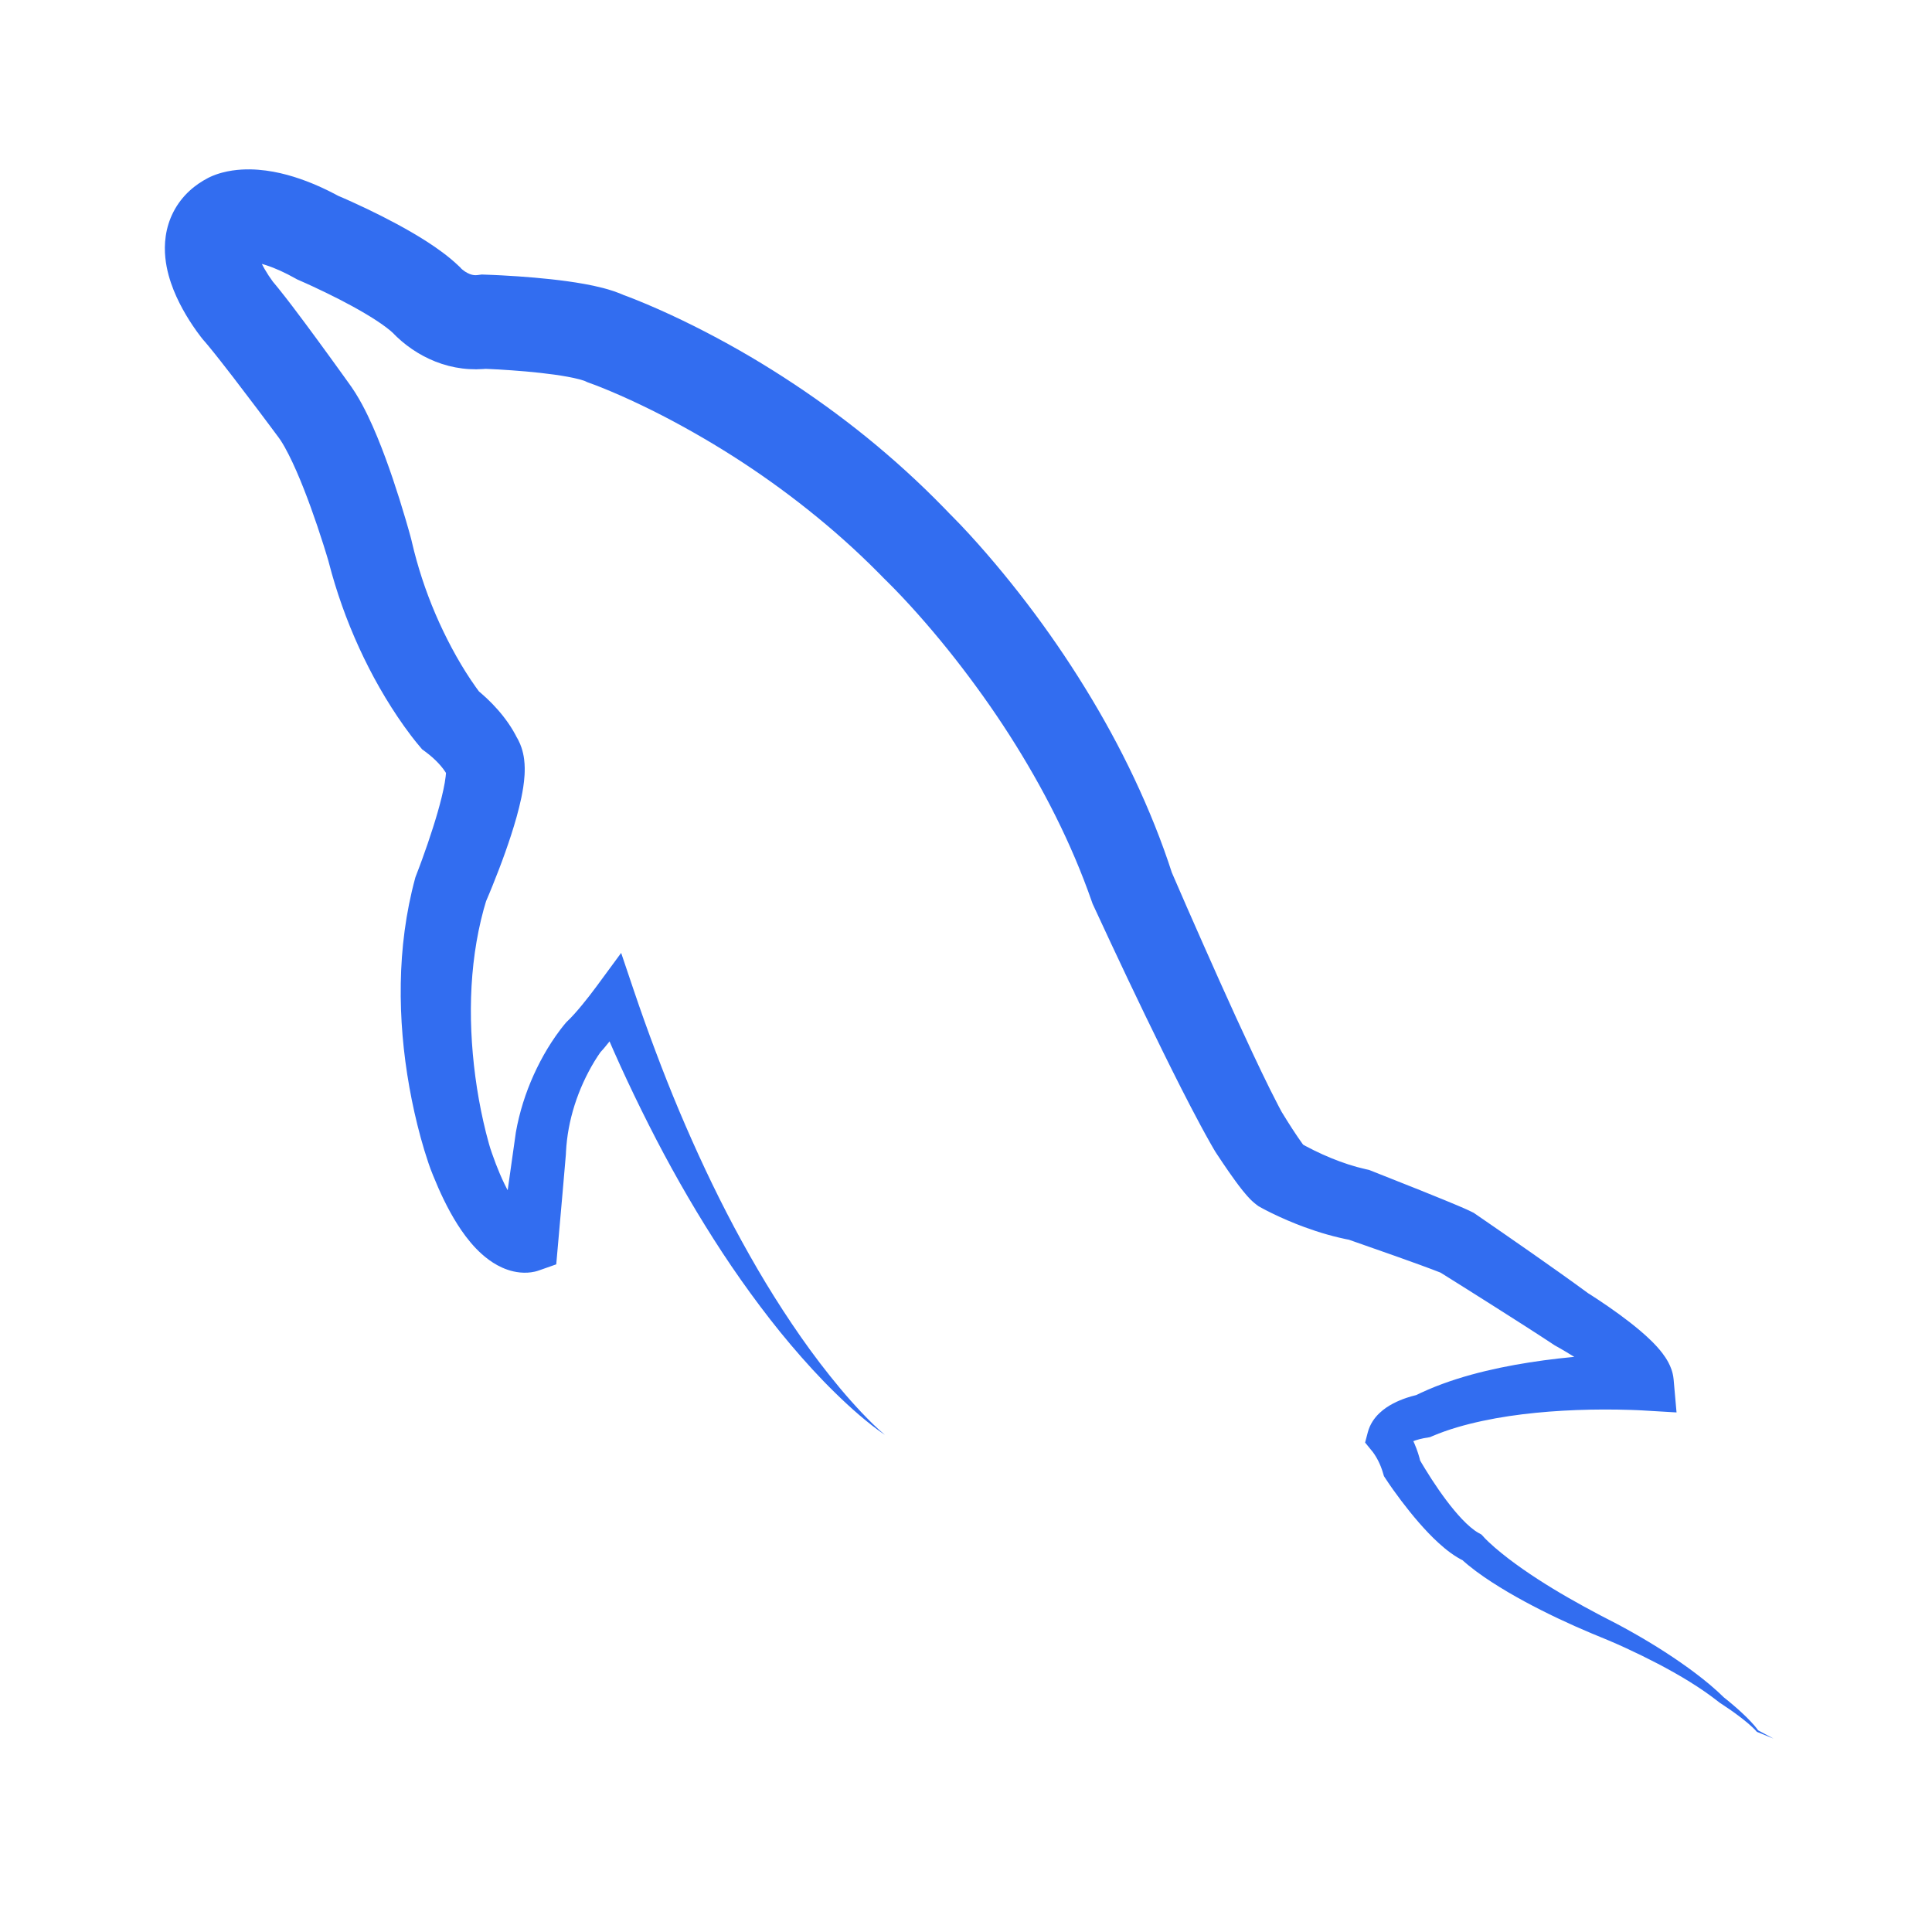
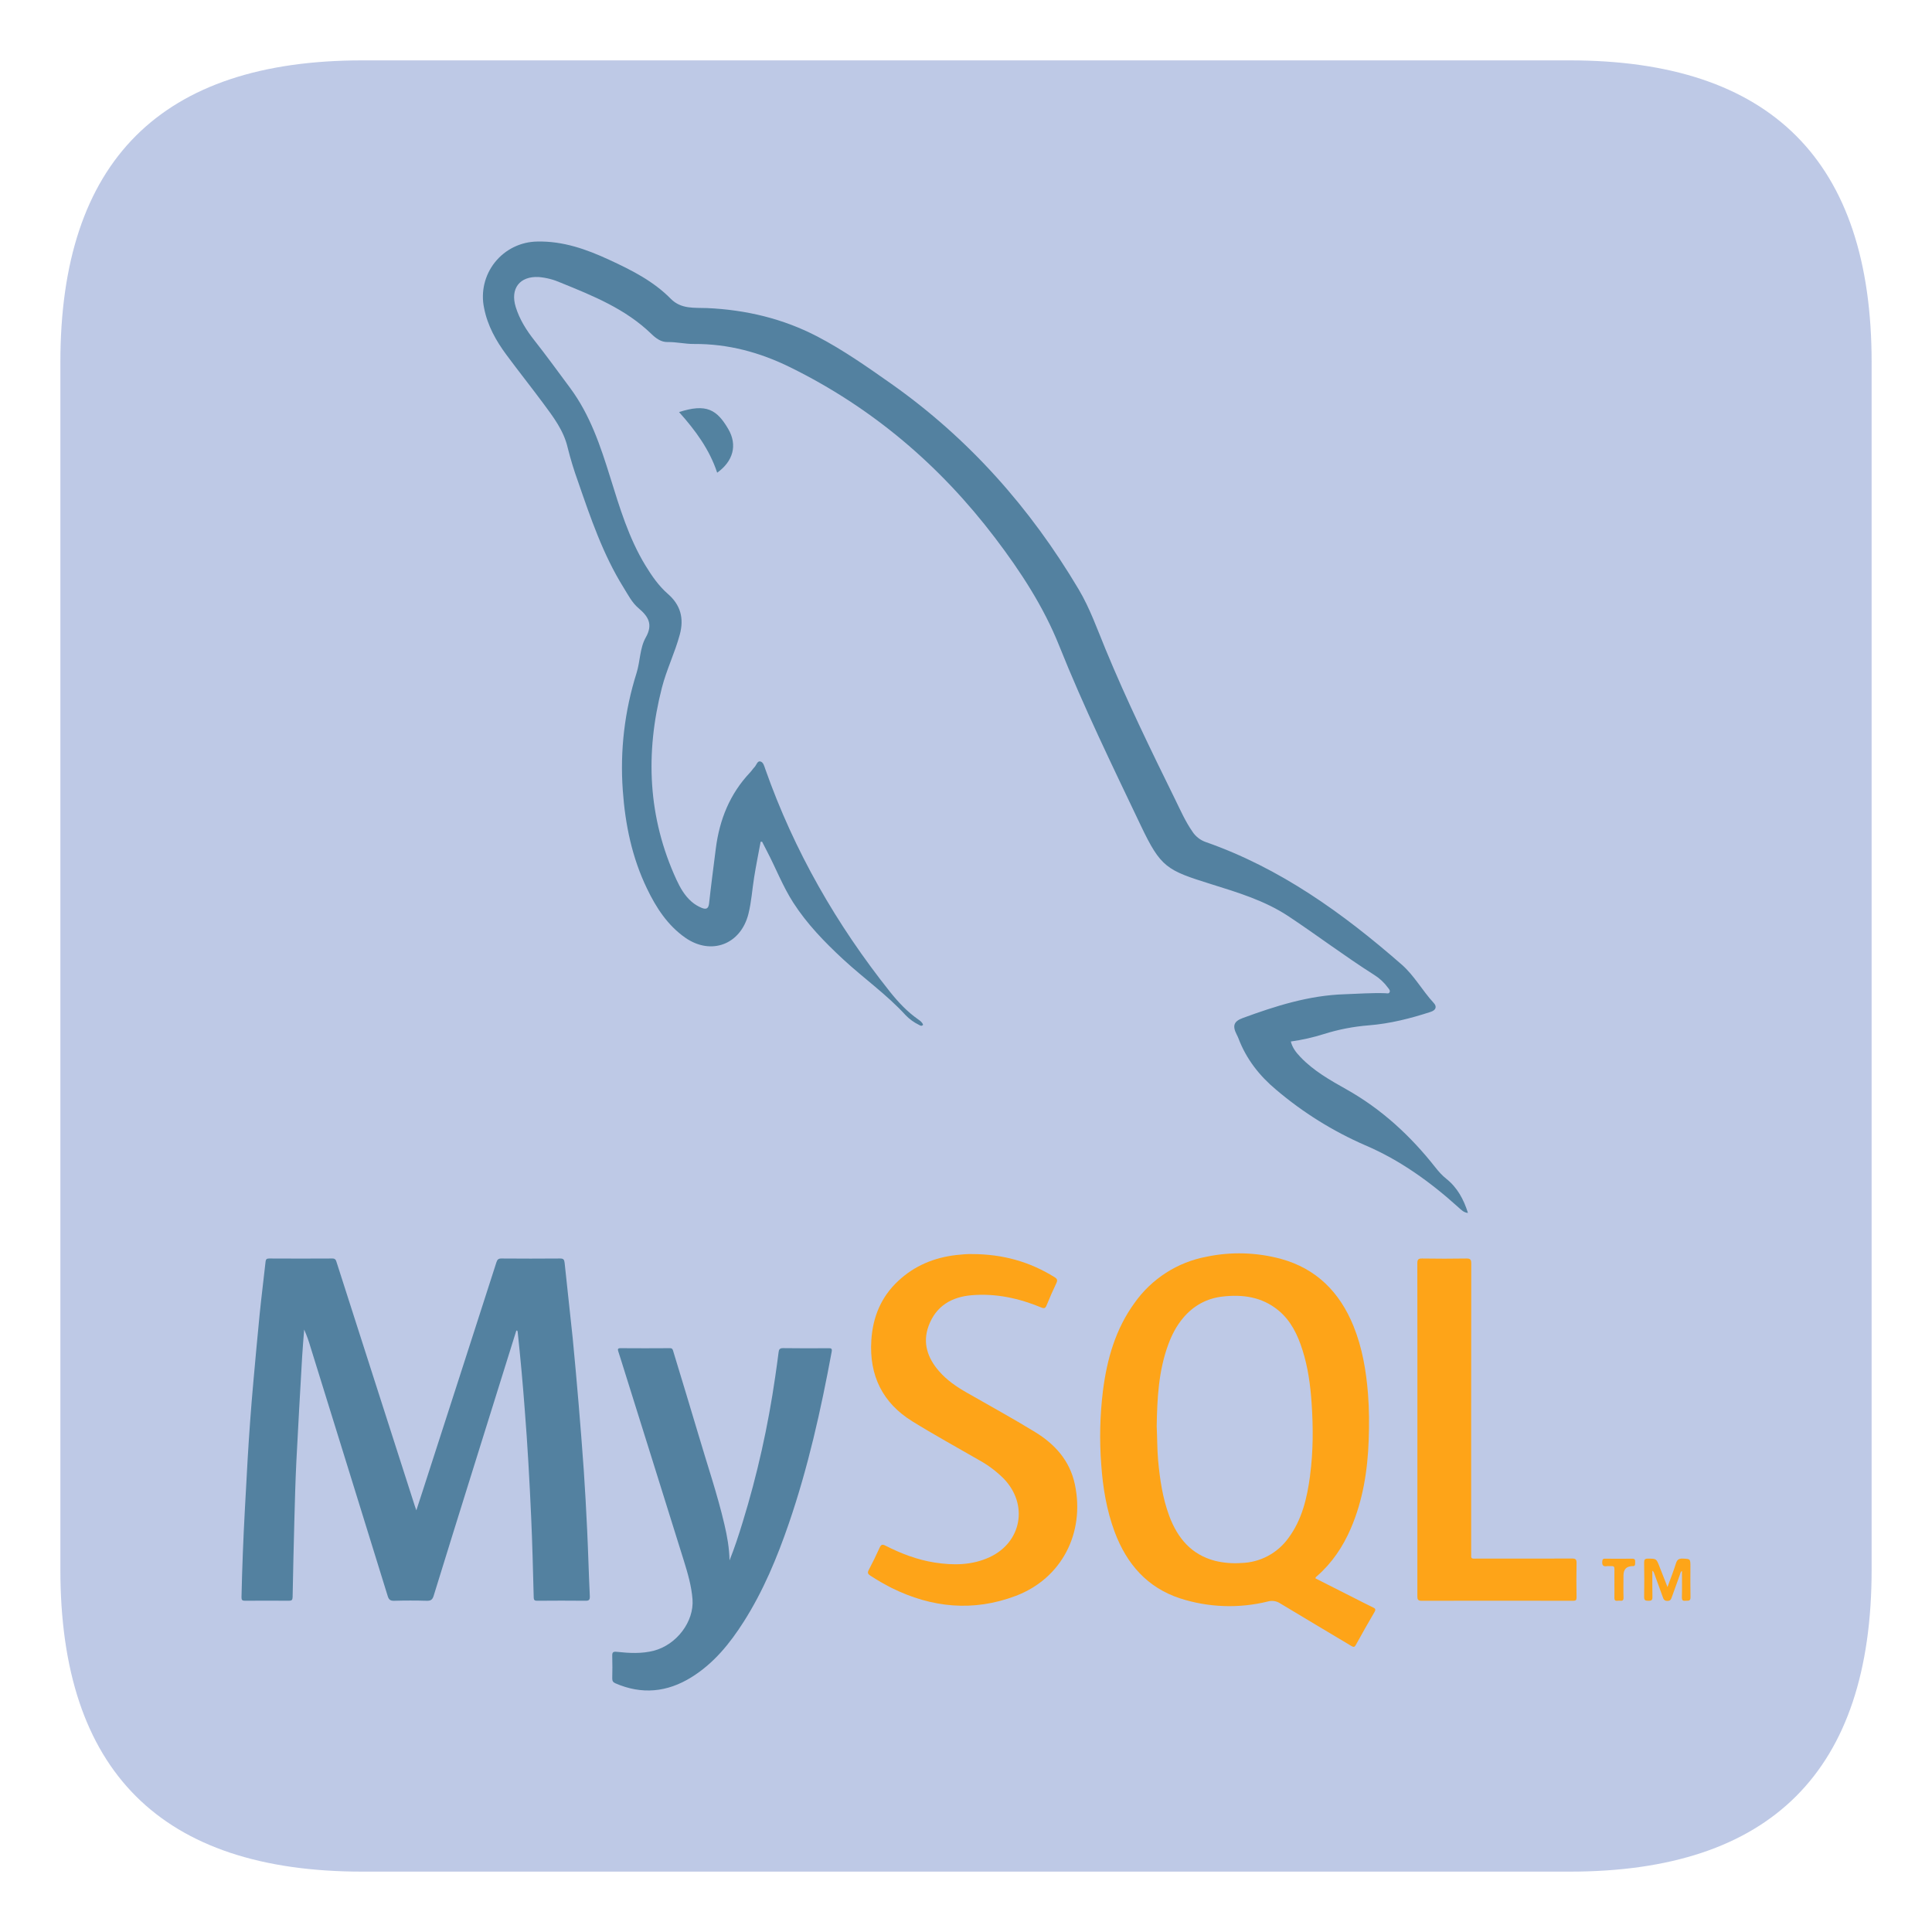
- <svg xmlns="http://www.w3.org/2000/svg" t="1786267787909" class="icon" viewBox="0 0 1024 1024" version="1.1" p-id="35928" width="200" height="200">
-   <path d="M469 760.5c-4.778-3.192-9.256-6.834-13.645-10.565-4.379-3.748-8.595-7.688-12.723-11.722-8.259-8.068-16.038-16.631-23.51-25.456-7.48-8.822-14.56-17.985-21.373-27.347a550.604 550.604 0 0 1-19.545-28.724c-12.449-19.547-23.873-39.762-34.321-60.466a873.506 873.506 0 0 1-15.085-31.352c-4.801-10.559-9.375-21.219-13.781-31.949l19.75 2.354a262.987 262.987 0 0 1-7.914 11.631 170.025 170.025 0 0 1-4.32 5.732c-1.521 1.918-3.108 3.837-4.975 5.832l0.675-0.742c0.063-0.068-0.047 0.072-0.087 0.132l-0.185 0.258-0.402 0.572-0.836 1.236a84.273 84.273 0 0 0-1.661 2.623 98.899 98.899 0 0 0-3.119 5.53 108.394 108.394 0 0 0-5.288 11.646c-3.057 7.955-5.149 16.208-6.132 24.495a95.089 95.089 0 0 0-0.536 6.22l-0.034 0.777-0.018 0.389-0.008 0.194-0.004 0.097-0.065 0.738-0.153 1.781-0.307 3.563-1.228 14.255-2.518 28.503-0.83 9.394-9.144 3.216c-0.707 0.248-0.778 0.258-1.01 0.33l-0.515 0.145-0.825 0.201a22.705 22.705 0 0 1-3.675 0.504 25.96 25.96 0 0 1-3.995-0.082 29.4 29.4 0 0 1-6.658-1.461c-3.968-1.37-7.11-3.246-9.812-5.195-5.357-3.947-9.086-8.236-12.334-12.481-3.216-4.263-5.85-8.552-8.22-12.843-2.357-4.292-4.43-8.59-6.328-12.89a214.11 214.11 0 0 1-2.719-6.453l-1.273-3.228-0.715-1.974-0.594-1.719a234.842 234.842 0 0 1-4.05-13.315 305.755 305.755 0 0 1-5.994-26.732c-3.205-17.972-4.848-36.317-4.547-54.879 0.292-18.547 2.622-37.336 7.612-55.752l0.155-0.573 0.589-1.544 1.51-3.959 1.516-4.107a453.622 453.622 0 0 0 2.916-8.267c1.879-5.519 3.665-11.037 5.229-16.476 1.557-5.416 2.931-10.835 3.777-15.677 0.417-2.375 0.683-4.68 0.695-6.112 0.017-0.672-0.064-1.177-0.046-0.749 0.024 0.212 0.066 0.701 0.387 1.697 0.342 0.985 0.95 2.65 2.76 4.834l-2.101-2.534-1.249-2.911 0.229 0.535c0.014 0.034 0.015 0.04 0.008 0.032l-0.088-0.138-0.347-0.547a26.681 26.681 0 0 0-1.001-1.421 37.253 37.253 0 0 0-2.643-3.133c-1.974-2.108-4.3-4.15-6.852-6.035l-1.729-1.277-1.5-1.793-1.313-1.569-1.054-1.306-1.972-2.531a192.445 192.445 0 0 1-3.686-5.001 230.532 230.532 0 0 1-6.787-10.09 257.223 257.223 0 0 1-11.921-20.857 273.754 273.754 0 0 1-17.984-44.381 268.892 268.892 0 0 1-3.263-11.563l-0.187-0.728-0.093-0.364-0.023-0.091c-0.18-0.694 0.219 0.842 0.169 0.655l-0.037-0.125-0.353-1.194-0.75-2.487-1.562-5.025a511.803 511.803 0 0 0-6.759-19.952c-2.379-6.548-4.889-12.99-7.559-19.088-1.333-3.044-2.713-6-4.113-8.763-1.392-2.753-2.84-5.348-4.172-7.38-0.711-1.096-1.042-1.5-2.339-3.25l-3.257-4.374-6.546-8.734a1961.297 1961.297 0 0 0-13.167-17.312l-6.6-8.482c-2.188-2.784-4.39-5.551-6.498-8.093l-1.534-1.821-0.712-0.821-0.167-0.19-0.082-0.093-0.731-0.874-0.145-0.181-0.657-0.838a110.883 110.883 0 0 1-4.129-5.736c-2.561-3.806-4.936-7.76-7.134-12.12-2.185-4.369-4.215-9.109-5.761-14.762-0.765-2.829-1.399-5.907-1.743-9.334-0.337-3.421-0.379-7.232 0.223-11.384 0.592-4.132 1.906-8.638 4.101-12.865 2.171-4.231 5.186-8.07 8.425-11.042 3.249-3.007 6.646-5.201 9.867-6.876l0.152-0.08c-1.256 0.66 0.467-0.25 0.19-0.098l0.858-0.416a33.4 33.4 0 0 1 1.214-0.536 36.775 36.775 0 0 1 1.9-0.732 41.296 41.296 0 0 1 3.167-0.982 48.583 48.583 0 0 1 5.441-1.122c6.77-0.971 12.48-0.657 17.824 0.027 5.319 0.713 10.173 1.899 14.754 3.312 9.141 2.853 17.184 6.615 24.708 10.72l-2.365-1.149 4.257 1.833 4.044 1.803a388.87 388.87 0 0 1 7.998 3.72 376.026 376.026 0 0 1 15.892 8.057c5.302 2.862 10.609 5.898 16.021 9.377a145.921 145.921 0 0 1 8.25 5.696c2.811 2.106 5.687 4.408 8.765 7.365l0.647 0.621 0.931 1.056-0.403-0.457c-0.025-0.027-0.02-0.022-0.012-0.015l0.143 0.135c0.134 0.125 0.316 0.286 0.51 0.447 0.393 0.326 0.839 0.662 1.288 0.96a13.453 13.453 0 0 0 2.607 1.371c0.805 0.306 1.498 0.475 2.146 0.551 0.649 0.08 1.267 0.073 1.998-0.023l2.196-0.287 1.908 0.074 4.452 0.173 4.293 0.209c2.854 0.151 5.703 0.325 8.559 0.521 5.711 0.395 11.443 0.88 17.266 1.511 5.832 0.639 11.723 1.401 17.956 2.527 3.126 0.571 6.335 1.229 9.822 2.134 1.748 0.457 3.57 0.977 5.554 1.644 1.989 0.675 4.136 1.471 6.722 2.712l-2.742-1.131 2.03 0.732 1.743 0.654 3.355 1.306c2.204 0.875 4.365 1.764 6.507 2.669a404.28 404.28 0 0 1 12.652 5.609 478.77 478.77 0 0 1 24.511 12.244c16.065 8.584 31.596 18.063 46.622 28.315 15.016 10.262 29.527 21.305 43.35 33.209a475.842 475.842 0 0 1 20.246 18.436 473.967 473.967 0 0 1 9.724 9.668l2.386 2.464 1.188 1.238 0.074 0.077c-0.277-0.276 0.725 0.728-0.603-0.599l0.166 0.161 0.408 0.399 0.68 0.673a282.783 282.783 0 0 1 4.969 5.094c6.381 6.723 12.382 13.517 18.237 20.454a557.655 557.655 0 0 1 16.976 21.183 545.37 545.37 0 0 1 30.712 44.703c9.505 15.416 18.25 31.356 26.025 47.835 7.776 16.474 14.66 33.457 20.276 50.948l-0.78-2.006a4216.08 4216.08 0 0 0 17.072 39.002c5.756 12.982 11.534 25.947 17.422 38.812 5.895 12.846 11.853 25.683 17.981 38.084a437.137 437.137 0 0 0 4.634 9.101l1.163 2.188 0.29 0.537 0.145 0.269 0.019 0.033c-0.194-0.326 0.462 0.777-0.432-0.723l0.03 0.052 0.075 0.125 0.647 1.064 2.684 4.329a288.72 288.72 0 0 0 5.43 8.349c0.891 1.31 1.778 2.58 2.559 3.641 0.384 0.521 0.748 0.995 0.967 1.271 0.101 0.128 0.17 0.211 0.092 0.142l-0.305-0.276c-0.147-0.126-0.501-0.448-1.053-0.853l-1.844-1.229c-0.078-0.044 0.04 0.028 0.085 0.056l0.204 0.124 0.462 0.272 0.998 0.573 2.108 1.162c1.435 0.772 2.906 1.527 4.391 2.26a146.183 146.183 0 0 0 9.053 4.085c6.096 2.502 12.279 4.54 18.294 5.886l1.903 0.426 0.987 0.392 26.038 10.337 13.052 5.291 6.61 2.749 3.424 1.469 1.847 0.824 1.054 0.487 1.403 0.686 1.028 0.503 0.785 0.54a4825.82 4825.82 0 0 1 30.059 20.816c5.002 3.487 9.99 7.002 14.972 10.556 4.986 3.555 9.962 7.123 14.979 10.814l-1.13-0.724 3.057 1.931 2.914 1.9a308.395 308.395 0 0 1 5.752 3.889c3.813 2.642 7.591 5.378 11.359 8.312 3.772 2.953 7.518 6.039 11.347 9.777 1.919 1.897 3.86 3.925 5.91 6.599 1.024 1.357 2.088 2.876 3.173 4.908a26.539 26.539 0 0 1 1.593 3.629c0.499 1.441 0.97 3.174 1.163 5.353l1.549 17.479-17.22-1.016-1.628-0.096-1.757-0.084-3.564-0.134-7.196-0.169a405.242 405.242 0 0 0-14.459 0.032c-9.643 0.194-19.272 0.724-28.803 1.67-9.528 0.95-18.97 2.313-28.155 4.28-9.175 1.962-18.141 4.481-26.382 7.971l-1.506 0.638-1.678 0.324c0.103-0.02-0.039-0.001-0.083 0.004l-0.225 0.029-0.504 0.076-1.064 0.192c-0.718 0.142-1.437 0.307-2.133 0.489-1.392 0.365-2.703 0.808-3.789 1.275-1.082 0.459-1.927 0.973-2.309 1.251-0.196 0.135-0.266 0.196-0.254 0.124 0.004-0.065 0.1-0.283 0.131-0.547l-2.131-9.91 0.391 0.503 0.264 0.357 0.461 0.656c0.293 0.426 0.561 0.837 0.82 1.247 0.519 0.819 0.996 1.63 1.447 2.444a55.545 55.545 0 0 1 2.424 4.941 58.013 58.013 0 0 1 3.345 10.329l-1.177-2.833c0.471 0.846 1.073 1.875 1.634 2.819l1.743 2.895a238.221 238.221 0 0 0 3.612 5.739c2.463 3.788 5.025 7.498 7.699 11.054 2.672 3.55 5.462 6.963 8.369 10.021 1.452 1.525 2.937 2.956 4.421 4.217 1.478 1.254 2.978 2.343 4.307 3.078l1.53 0.846 1.061 1.111c-0.09-0.094 0.002 0.013 0.021 0.036l0.129 0.149 0.309 0.341 0.698 0.732a58.307 58.307 0 0 0 1.537 1.511 94.16 94.16 0 0 0 3.339 3.016 163.819 163.819 0 0 0 7.197 5.84c4.959 3.8 10.166 7.406 15.496 10.864 10.67 6.923 21.861 13.222 33.241 19.228l8.671 4.483a336.21 336.21 0 0 1 8.675 4.752c5.723 3.246 11.366 6.615 16.885 10.192 5.521 3.569 10.942 7.301 16.196 11.27 5.255 3.965 10.343 8.18 15.064 12.805l-0.16-0.126a165.855 165.855 0 0 1 4.936 4.055 158.83 158.83 0 0 1 4.766 4.224 93.983 93.983 0 0 1 4.544 4.475c1.46 1.55 2.873 3.154 4.116 4.906l-0.182-0.145L940 921.5l-8.715-3.544-0.084-0.034-0.098-0.11c-1.368-1.547-2.905-2.955-4.485-4.308-1.583-1.352-3.228-2.636-4.889-3.896a154.889 154.889 0 0 0-5.074-3.67 163.198 163.198 0 0 0-5.19-3.467l-0.16-0.126c-10.039-7.954-21.155-14.521-32.529-20.49a384.725 384.725 0 0 0-17.311-8.484 324.208 324.208 0 0 0-8.792-3.883l-9.001-3.721c-12.111-5.08-24.041-10.69-35.727-17.008-5.839-3.171-11.609-6.527-17.275-10.201-2.831-1.842-5.643-3.753-8.407-5.822a112.246 112.246 0 0 1-4.136-3.231 72.053 72.053 0 0 1-2.07-1.762l-1.057-0.958-0.55-0.523-0.293-0.289-0.395-0.409 2.591 1.957c-2.909-1.328-5.331-2.895-7.575-4.52-2.232-1.632-4.268-3.343-6.195-5.095-3.849-3.508-7.292-7.179-10.564-10.932-3.267-3.755-6.343-7.597-9.303-11.509a257.628 257.628 0 0 1-4.351-5.93 182.788 182.788 0 0 1-2.111-3.025 146.07 146.07 0 0 1-2.115-3.168l-0.626-0.969-0.551-1.864a37.106 37.106 0 0 0-2.567-6.422 34.048 34.048 0 0 0-1.694-2.938 27.981 27.981 0 0 0-0.913-1.325l-0.445-0.581-0.198-0.239-0.075-0.083c-0.011-0.012-0.02-0.021-0.02-0.019 0.009 0.012-0.03-0.031 0.065 0.086l-3.584-4.411 1.452-5.499a20.31 20.31 0 0 1 2.568-5.799 23.363 23.363 0 0 1 3.541-4.261c2.478-2.348 4.961-3.897 7.346-5.159 2.392-1.247 4.716-2.183 7.025-2.965a58.037 58.037 0 0 1 5.244-1.497l0.922-0.207 0.49-0.102 0.634-0.116-3.184 0.962c9.874-4.932 20.025-8.493 30.219-11.316 10.204-2.797 20.462-4.867 30.728-6.485 10.269-1.611 20.549-2.761 30.844-3.555 5.148-0.396 10.301-0.7 15.47-0.913 2.585-0.108 5.173-0.187 7.775-0.229l3.921-0.047 1.986-0.003 2.112 0.02-15.67 16.463a9.13 9.13 0 0 0 0.417 2.155c0.129 0.399 0.213 0.574 0.229 0.637 0.031 0.106-0.167-0.18-0.497-0.548-0.671-0.771-1.802-1.896-3.07-3.012-2.571-2.271-5.714-4.651-8.977-6.943-3.277-2.301-6.726-4.552-10.242-6.738a285.332 285.332 0 0 0-5.325-3.228l-2.683-1.565-2.585-1.461-0.25-0.141-0.881-0.583c-4.926-3.263-9.98-6.524-15.044-9.77l-15.26-9.725a4711.566 4711.566 0 0 0-30.686-19.319l1.813 1.042-5.099-1.962-6.354-2.348-12.97-4.661-26.15-9.186 2.891 0.817c-8.734-1.618-16.971-4.046-24.901-6.956a184.724 184.724 0 0 1-17.436-7.457l-2.888-1.454-1.477-0.777-0.77-0.415-0.934-0.522-0.803-0.448-1.041-0.781a27.581 27.581 0 0 1-2.073-1.717l-0.689-0.647-0.572-0.565a45.45 45.45 0 0 1-1.713-1.835 74.675 74.675 0 0 1-2.412-2.88 141.19 141.19 0 0 1-3.785-4.982 322.988 322.988 0 0 1-6.561-9.392l-3.113-4.673-0.783-1.198-0.103-0.159-0.058-0.09-0.497-0.834-0.185-0.315-0.366-0.628-1.433-2.494a477.232 477.232 0 0 1-5.409-9.813c-6.965-12.972-13.425-25.85-19.8-38.784a3041.978 3041.978 0 0 1-18.767-38.822 4251.901 4251.901 0 0 1-18.262-39.025l-0.329-0.714-0.451-1.293c-10.718-30.718-25.767-60.175-43.55-87.991-8.904-13.908-18.552-27.387-28.749-40.418a510.183 510.183 0 0 0-15.763-19.13c-5.394-6.222-10.951-12.327-16.564-18.089a237.071 237.071 0 0 0-4.137-4.161l-0.479-0.464-0.174-0.167-0.938-0.935-1.07-1.094-2.151-2.179a421.657 421.657 0 0 0-8.775-8.556 426.803 426.803 0 0 0-18.311-16.35 462.859 462.859 0 0 0-39.282-29.649c-13.623-9.193-27.762-17.654-42.237-25.385a428.318 428.318 0 0 0-21.965-10.921 355.173 355.173 0 0 0-11.096-4.895 280.865 280.865 0 0 0-5.51-2.248l-2.696-1.043-2.321-0.854-1.602-0.589-1.141-0.542c0.128 0.061-0.273-0.123-0.867-0.315-0.6-0.199-1.397-0.437-2.285-0.67-1.788-0.47-3.918-0.927-6.153-1.336-4.492-0.824-9.416-1.488-14.417-2.042-5.013-0.554-10.144-1-15.306-1.367a487.998 487.998 0 0 0-7.76-0.488l-3.872-0.197-3.717-0.153 4.103-0.213a57.63 57.63 0 0 1-14.882 0.068 58.294 58.294 0 0 1-14.205-3.656 63.292 63.292 0 0 1-12.314-6.551 65.272 65.272 0 0 1-5.452-4.152 61.834 61.834 0 0 1-2.643-2.375 54.994 54.994 0 0 1-1.367-1.348l-0.745-0.777-0.424-0.458-0.691-0.78 1.577 1.677c-0.912-0.898-2.343-2.11-3.967-3.333a96.797 96.797 0 0 0-5.423-3.783c-3.905-2.546-8.213-5.063-12.66-7.494a326.714 326.714 0 0 0-13.75-7.069 442.732 442.732 0 0 0-7.063-3.357l-3.54-1.619-3.37-1.493-1.504-0.667-0.861-0.483c-5.319-2.986-10.655-5.451-15.524-7.014-2.421-0.779-4.725-1.333-6.681-1.615-1.921-0.298-3.62-0.271-4.124-0.196-0.106 0.011-0.14 0.02 0.048-0.032 0.097-0.029 0.242-0.071 0.536-0.176l0.614-0.241 0.584-0.26 0.548-0.267c-0.328 0.178 1.344-0.706 0.038-0.019-0.035 0.01 0.268-0.148 0.821-0.66 0.533-0.495 1.26-1.393 1.739-2.366 0.495-0.972 0.723-1.918 0.781-2.421 0.085-1.068-0.121-0.361 0.274 1.077 0.352 1.442 1.124 3.527 2.198 5.73 1.071 2.213 2.436 4.592 3.941 6.896a65.634 65.634 0 0 0 2.25 3.235l0.187 0.249-0.659-0.788 0.144 0.167 0.283 0.331 1.074 1.273 1.979 2.417c2.534 3.145 4.859 6.155 7.167 9.173a887.454 887.454 0 0 1 6.775 9.01 2014.012 2014.012 0 0 1 13.186 17.973l6.505 9.001 3.242 4.514 1.842 2.583a81.718 81.718 0 0 1 2.108 3.201c2.602 4.167 4.624 8.053 6.483 11.878 1.847 3.819 3.479 7.561 5.015 11.273 3.059 7.418 5.716 14.726 8.198 22.028a554.95 554.95 0 0 1 6.911 21.91l1.59 5.524 0.78 2.801 0.396 1.455 0.284 1.104 0.07 0.304 0.14 0.609a223.397 223.397 0 0 0 2.475 9.694 229.28 229.28 0 0 0 14.121 37.519c2.898 6.03 6.036 11.946 9.433 17.642a186.91 186.91 0 0 0 5.262 8.338 148.27 148.27 0 0 0 2.732 3.944l1.357 1.853 1.079 1.417-3.229-3.07c4.337 3.42 8.48 7.244 12.317 11.609a78.218 78.218 0 0 1 5.519 7.034 66.522 66.522 0 0 1 2.584 4.026c0.425 0.718 0.848 1.465 1.28 2.279l0.67 1.307 0.368 0.764 0.211 0.458 0.358 0.817-3.35-5.444c2.794 3.354 4.084 6.414 4.918 8.839a32.269 32.269 0 0 1 1.391 6.154c0.428 3.453 0.355 6.013 0.234 8.386-0.293 4.665-0.969 8.406-1.705 12.02-1.509 7.136-3.397 13.494-5.405 19.747a369.235 369.235 0 0 1-6.459 18.215 489.651 489.651 0 0 1-3.497 8.877l-1.815 4.418-1.919 4.527 0.744-2.117c-4.56 14.689-7.125 30.253-8.033 46.109-0.892 15.863-0.118 32.027 2.004 48.073a271 271 0 0 0 4.267 23.879c0.889 3.917 1.852 7.842 2.91 11.555l0.718 2.438 0.959 2.831c0.65 1.877 1.325 3.731 2.024 5.559 2.788 7.271 6.05 14.262 9.745 19.728 1.812 2.7 3.798 4.984 5.32 6.243 0.739 0.629 1.344 0.972 1.437 1.051 0.04 0.045-0.048 0.026-0.387 0.014a6.987 6.987 0 0 0-0.772 0.022 8.698 8.698 0 0 0-1.274 0.206l-0.432 0.108-0.32 0.091c-0.167 0.054-0.174 0.043-0.818 0.27l-9.974 12.609 8.08-57.157c1.874-10.57 5.116-20.777 9.455-30.396a133.137 133.137 0 0 1 7.346-13.998 122.717 122.717 0 0 1 4.347-6.664 106.737 106.737 0 0 1 2.384-3.274l1.279-1.646 0.684-0.847 0.844-1.008 0.429-0.512 0.247-0.23c1.264-1.178 2.624-2.605 3.969-4.099a144.07 144.07 0 0 0 4.036-4.7 222.467 222.467 0 0 0 3.972-4.966 246.029 246.029 0 0 0 3.814-5.04l12.996-17.662 6.755 20.016a970.96 970.96 0 0 0 11.453 32.043 857.305 857.305 0 0 0 12.556 31.637c8.829 20.905 18.418 41.513 29.092 61.574 5.354 10.02 10.92 19.935 16.806 29.667a525.828 525.828 0 0 0 18.605 28.619 398.964 398.964 0 0 0 20.746 27.179 289.798 289.798 0 0 0 11.381 12.808c3.939 4.137 7.977 8.208 12.382 11.887z" fill="#326DF0" p-id="35929" />
+ <svg xmlns="http://www.w3.org/2000/svg" t="1786549865942" class="icon" viewBox="0 0 1024 1024" version="1.1" p-id="6012" width="200" height="200">
+   <path d="M32 32m160 0l640 0q160 0 160 160l0 640q0 160-160 160l-640 0q-160 0-160-160l0-640q0-160 160-160Z" fill="#264baa" fill-opacity=".3" p-id="6013" data-spm-anchor-id="a313x.search_index.0.i0.3c563a81EjPnpM" class="selected" />
+   <path d="M273.621 705.365l-23.893 76.459c-6.656 21.333-13.312 42.645-19.883 64-0.64 2.069-1.557 2.667-3.627 2.624-5.76-0.171-11.541-0.171-17.323 0-1.984 0.043-2.816-0.555-3.413-2.539-13.589-43.989-27.264-87.979-40.917-131.968a73.323 73.323 0 0 0-3.349-9.259c-0.363 4.779-0.789 9.536-1.067 14.293-1.067 18.56-2.133 37.099-3.072 55.637-0.512 10.517-0.789 21.035-1.067 31.531-0.363 13.44-0.661 26.88-0.917 40.32-0.043 1.493-0.427 1.963-1.92 1.963a1528.405 1528.405 0 0 0-23.403 0c-1.365 0-1.792-0.427-1.771-1.856 0.341-15.659 0.96-31.317 1.813-46.933 0.469-8.683 0.917-17.344 1.429-25.984 0.811-13.717 1.792-27.413 3.029-41.088 1.088-11.925 2.133-23.851 3.328-35.755 0.939-9.387 2.133-18.731 3.157-28.117 0.128-1.237 0.619-1.664 1.856-1.664 11.179 0.043 22.357 0.085 33.536 0 1.707-0.021 1.92 0.96 2.304 2.133l20.331 63.381 21.12 65.771 0.768 2.197c1.195-3.627 2.261-6.848 3.285-10.069 13.077-40.469 26.155-80.939 39.168-121.429 0.491-1.493 1.109-2.005 2.667-1.984 10.347 0.085 20.693 0.085 31.061 0 1.771-0.021 2.219 0.576 2.411 2.304 1.365 13.269 2.901 26.517 4.267 39.787a2768.256 2768.256 0 0 1 5.888 70.187c0.704 10.56 1.301 21.12 1.792 31.723 0.555 11.648 0.853 23.317 1.408 34.987 0.085 1.984-0.512 2.453-2.347 2.411a1365.419 1365.419 0 0 0-25.429 0c-1.365 0-1.92-0.192-1.963-1.792-0.384-14.123-0.704-28.245-1.344-42.368-0.853-19.093-1.899-38.187-3.413-57.216a1301.461 1301.461 0 0 0-3.755-41.259c-0.213-0.171-0.085-0.981-0.725-0.427z" fill="#5381A0" p-id="6014" />
+   <path d="M514.987 664.683c16.576 0 30.805 4.075 43.947 12.245 1.493 0.917 1.643 1.664 0.939 3.2-1.835 3.861-3.563 7.787-5.163 11.733-0.64 1.557-1.237 1.771-2.773 1.152-11.797-4.907-24.064-7.573-36.864-6.528-10.667 0.896-19.029 5.675-22.933 16.384-3.243 8.96-0.491 16.875 5.483 23.787 4.16 4.843 9.344 8.363 14.805 11.477 12.096 6.933 24.341 13.611 36.224 20.907 10.411 6.357 18.389 15.083 21.056 27.733 5.44 25.856-7.104 49.941-31.381 59.093-22.4 8.469-44.459 6.336-65.835-4.267a121.259 121.259 0 0 1-11.136-6.443c-1.344-0.853-1.707-1.536-0.896-3.072 2.027-3.84 3.947-7.744 5.739-11.733 0.747-1.664 1.408-1.984 3.093-1.131 8.277 4.224 16.917 7.509 26.091 8.96 9.899 1.536 19.755 1.493 29.12-2.837 17.045-7.893 20.651-27.947 7.531-41.6a57.856 57.856 0 0 0-13.013-9.792c-11.861-6.869-23.893-13.44-35.563-20.672-15.616-9.707-22.848-24.171-21.632-42.965 0.789-12.309 5.184-22.912 14.187-31.339 8.704-8.149 19.115-12.416 30.763-13.781 3.115-0.363 6.272-0.576 8.192-0.512z" fill="#FEA418" p-id="6015" />
+   <path d="M386.667 827.051c2.667-6.656 4.885-13.461 6.976-20.309 7.765-25.216 13.461-50.901 17.237-77.013 0.64-4.331 1.237-8.661 1.792-13.013 0.171-1.451 0.597-2.197 2.347-2.176 8.021 0.128 16.043 0.085 24.064 0.043 1.28 0 2.069 0 1.728 1.835-5.696 30.848-12.523 61.376-22.699 91.029-6.229 18.133-13.568 35.776-23.829 51.947-7.424 11.691-16 22.272-27.861 29.611-12.843 7.957-26.24 9.259-40.213 3.2-1.216-0.533-1.707-1.173-1.707-2.539a231.253 231.253 0 0 0 0-11.968c-0.064-1.984 0.469-2.389 2.411-2.197 6.549 0.704 13.163 1.088 19.648-0.597 12.053-3.157 21.376-15.403 20.48-27.243-0.533-7.061-2.539-13.867-4.629-20.587-11.008-35.349-22.123-70.656-33.173-105.984-0.512-1.6-0.981-3.2-1.536-4.821-0.363-1.088-0.299-1.707 1.088-1.707 8.768 0.064 17.557 0.064 26.325 0 1.408 0 1.493 0.917 1.792 1.877 4.416 14.656 8.939 29.269 13.269 43.947 4.651 15.851 10.027 31.488 13.781 47.616 1.472 6.229 2.581 12.544 2.709 19.029z" fill="#5381A0" p-id="6016" />
+   <path d="M751.253 757.675c0-29.355 0.021-58.667-0.043-88.021 0-2.133 0.555-2.667 2.603-2.624 7.787 0.128 15.573 0.128 23.381 0 2.091-0.043 2.603 0.576 2.603 2.667-0.064 50.987-0.043 101.973-0.043 152.981 0 0.619 0.043 1.237 0 1.856-0.128 1.195 0.341 1.621 1.536 1.579 1.707-0.085 3.435-0.021 5.163-0.021 15.595 0 31.189 0.021 46.805-0.043 1.856 0 2.389 0.491 2.347 2.411-0.128 6.059-0.085 12.139 0 18.197 0 1.429-0.384 1.792-1.792 1.792-26.773-0.043-53.547-0.064-80.32 0-2.005 0-2.283-0.747-2.261-2.517 0.043-29.44 0.021-58.837 0.021-88.256z" fill="#FEA418" p-id="6017" />
+   <path d="M883.797 841.173c1.621-4.459 3.2-8.405 4.459-12.459 0.64-2.069 1.579-2.709 3.627-2.624 4.053 0.192 4.075 0.064 4.075 4.331 0 5.376-0.085 10.752 0.043 16.107 0.064 2.368-1.408 1.749-2.645 1.899-1.429 0.171-1.941-0.256-1.92-1.835 0.128-4.587 0.043-9.195 0.043-13.909-0.832 0.384-0.811 1.237-1.067 1.856-1.451 3.925-2.859 7.893-4.267 11.84-0.427 1.109-0.64 2.133-2.368 2.133-1.771 0-2.091-0.981-2.539-2.24l-4.523-12.48a2.347 2.347 0 0 0-0.939-1.28c0 4.608-0.064 9.259 0.043 13.888 0.043 1.685-0.533 2.091-2.048 2.048-1.408-0.064-2.389 0-2.347-2.027 0.128-6.059 0.085-12.117 0-18.176 0-1.536 0.32-2.155 1.984-2.133 4.48 0 4.48-0.064 6.144 4.203l4.267 10.88z" fill="#FEA518" p-id="6018" />
+   <path d="M855.68 839.253c0-2.56-0.043-5.077 0-7.595 0.043-1.216-0.384-1.685-1.557-1.579-0.811 0.064-1.664-0.107-2.453 0.021-2.091 0.32-2.603-0.64-2.432-2.581 0.085-1.152 0.512-1.387 1.515-1.387 4.8 0.043 9.6 0.064 14.357 0 1.429-0.043 1.621 0.683 1.557 1.813-0.043 1.067 0.213 2.304-1.493 2.133h-0.213c-2.987 0.149-4.48 1.792-4.48 4.949 0 3.904-0.107 7.829 0.021 11.733 0.064 1.856-1.024 1.749-2.133 1.621-1.088-0.107-2.773 0.789-2.709-1.557 0.064-2.517 0-5.056 0-7.573z" fill="#FEA51A" p-id="6019" />
+   <path d="M727.723 851.968c-3.456-1.685-6.869-3.413-10.283-5.163l-20.245-10.24c0.064-0.704 0.533-0.917 0.853-1.195 7.957-6.976 13.76-15.573 17.941-25.323 6.4-14.891 8.875-30.677 9.451-46.805 0.299-8.213 0.277-16.427-0.384-24.619-0.981-12.309-3.051-24.341-7.68-35.797-7.317-18.027-19.733-30.421-38.357-35.563a84.693 84.693 0 0 0-39.445-1.195 60.331 60.331 0 0 0-38.293 24.576c-10.048 13.824-14.571 29.76-16.704 46.549a197.653 197.653 0 0 0-0.896 39.083c0.853 12.203 2.837 24.192 7.125 35.712 6.4 17.067 17.344 29.504 34.645 35.179a85.12 85.12 0 0 0 46.592 1.643 7.893 7.893 0 0 1 6.485 1.024c12.523 7.573 25.109 14.997 37.653 22.528 1.131 0.661 1.707 0.811 2.432-0.512 3.243-5.867 6.549-11.733 9.92-17.493 0.789-1.365 0.363-1.835-0.789-2.389z m-33.365-69.781c-1.579 11.797-4.245 23.253-11.456 32.981a31.787 31.787 0 0 1-24.875 13.248 44.949 44.949 0 0 1-14.059-1.152c-12.48-3.264-19.84-11.968-24.256-23.829-3.52-9.472-4.949-19.392-5.888-29.419-0.533-5.973-0.448-11.947-0.747-18.069 0.235-14.635 0.96-29.333 6.144-43.371 1.877-5.12 4.373-9.92 7.893-14.08 5.547-6.571 12.587-10.368 20.949-11.307 10.603-1.195 20.693 0.171 29.355 7.211 6.72 5.461 10.347 12.992 12.928 21.141 2.923 9.173 4.203 18.688 4.843 28.267 0.875 12.8 0.853 25.621-0.853 38.379z" fill="#FEA418" p-id="6020" />
+   <path d="M403.157 446.123c-1.152 6.229-2.411 12.437-3.413 18.667-1.067 6.528-1.451 13.184-3.072 19.627-4.096 16.192-19.776 22.144-33.493 12.565-9.344-6.549-15.424-15.915-20.267-26.027-7.936-16.427-11.541-33.92-12.821-52.053a166.485 166.485 0 0 1 7.296-62.187c1.941-6.187 1.707-13.227 4.864-18.816 4.011-7.04 1.323-11.221-3.84-15.573-3.456-2.923-5.504-7.04-7.893-10.88-10.923-17.536-17.493-36.949-24.192-56.32a182.464 182.464 0 0 1-5.461-17.92c-2.091-9.024-7.595-16.213-12.949-23.445-6.4-8.619-13.099-17.045-19.477-25.664-5.547-7.488-10.048-15.509-11.861-24.832a29.205 29.205 0 0 1 28.245-35.243c13.589-0.299 25.963 4.075 37.995 9.643 11.797 5.44 23.424 11.264 32.704 20.693 5.547 5.632 12.587 4.651 19.264 4.928 20.544 0.917 40.192 5.568 58.411 15.061 13.696 7.147 26.389 16.064 39.04 24.96 41.152 29.013 73.792 65.813 99.477 109.056 5.973 10.048 9.813 21.035 14.251 31.765 11.157 27.029 23.957 53.312 36.864 79.531 2.859 5.824 5.461 11.776 9.195 17.131a13.867 13.867 0 0 0 6.912 5.461c39.509 13.803 72.789 37.717 103.979 64.981 6.72 5.888 10.987 13.867 17.024 20.395 1.6 1.728 1.387 3.691-1.664 4.693-10.667 3.477-21.504 6.229-32.725 7.125-8.085 0.64-16 2.155-23.744 4.587a107.947 107.947 0 0 1-17.643 3.989c0.853 3.392 2.837 5.867 5.056 8.192 6.997 7.36 15.701 12.267 24.384 17.152 18.688 10.496 34.048 24.683 47.232 41.451 1.685 2.155 3.584 4.245 5.696 5.931 5.888 4.672 9.216 10.88 11.52 18.133-2.197-0.171-3.563-1.621-4.992-2.901-14.891-13.461-31.019-25.109-49.557-33.003a189.867 189.867 0 0 1-47.104-29.376c-8.789-7.317-15.829-16.235-19.968-27.179a20.693 20.693 0 0 0-0.939-2.048c-2.347-4.608-1.664-7.019 3.243-8.811 17.429-6.4 35.072-11.989 53.867-12.587 7.211-0.256 14.421-0.789 21.653-0.555 0.789 0.021 1.877 0.427 2.283-0.576 0.384-0.917-0.405-1.664-0.896-2.347a26.368 26.368 0 0 0-7.36-6.827c-15.488-9.813-30.101-20.907-45.376-31.04-12.587-8.32-26.816-12.587-40.875-16.981-23.637-7.403-26.731-8.725-37.419-31.168-14.976-31.445-30.251-62.784-43.2-95.189-8.32-20.821-20.501-39.424-33.984-57.173-29.248-38.485-65.109-69.035-108.565-90.432-16.149-7.957-32.939-12.48-50.987-12.373-4.693 0.043-9.344-1.109-14.123-1.024-3.392 0.064-6.187-2.048-8.491-4.288-13.717-13.291-30.933-20.203-48.149-27.2a36.096 36.096 0 0 0-11.52-2.965c-10.112-0.576-15.275 6.101-12.245 15.893 2.027 6.549 5.632 12.267 9.813 17.579 6.571 8.341 12.8 16.939 19.136 25.472 10.517 14.251 16 30.677 21.163 47.296 4.992 16 9.771 32.043 18.56 46.507 3.413 5.589 7.04 10.901 12.011 15.232 6.677 5.824 8.619 12.907 6.251 21.611-2.581 9.557-6.997 18.475-9.451 28.032-8.917 34.773-7.467 68.843 7.701 101.803 2.005 4.331 4.352 8.448 8 11.627 1.621 1.408 3.413 2.496 5.397 3.307 2.411 0.96 3.584 0.427 3.904-2.432 1.067-9.707 2.347-19.371 3.563-29.013 1.941-15.317 7.445-29.013 18.155-40.32 0.853-0.896 1.515-1.984 2.389-2.88 0.981-1.067 1.493-3.285 2.965-2.987 1.728 0.341 2.155 2.517 2.752 4.16 15.232 43.221 37.696 82.347 66.155 118.08 4.288 5.355 9.003 10.389 14.677 14.379 1.067 0.768 2.283 1.536 2.773 2.965-0.789 0.96-1.557 0.405-2.283 0a24.747 24.747 0 0 1-6.933-5.035c-10.069-11.029-22.315-19.605-33.195-29.696-9.813-9.088-19.136-18.709-26.411-30.016-5.611-8.725-9.301-18.496-14.144-27.669l-2.368-4.608-0.789 0.021z" fill="#5381A0" p-id="6021" />
+   <path d="M359.915 218.411c14.507-4.693 20.075-1.28 26.069 8.96 5.035 8.597 2.539 17.173-5.867 23.168-4.053-12.267-11.477-22.4-20.203-32.128z" fill="#5382A0" p-id="6022" />
</svg>
